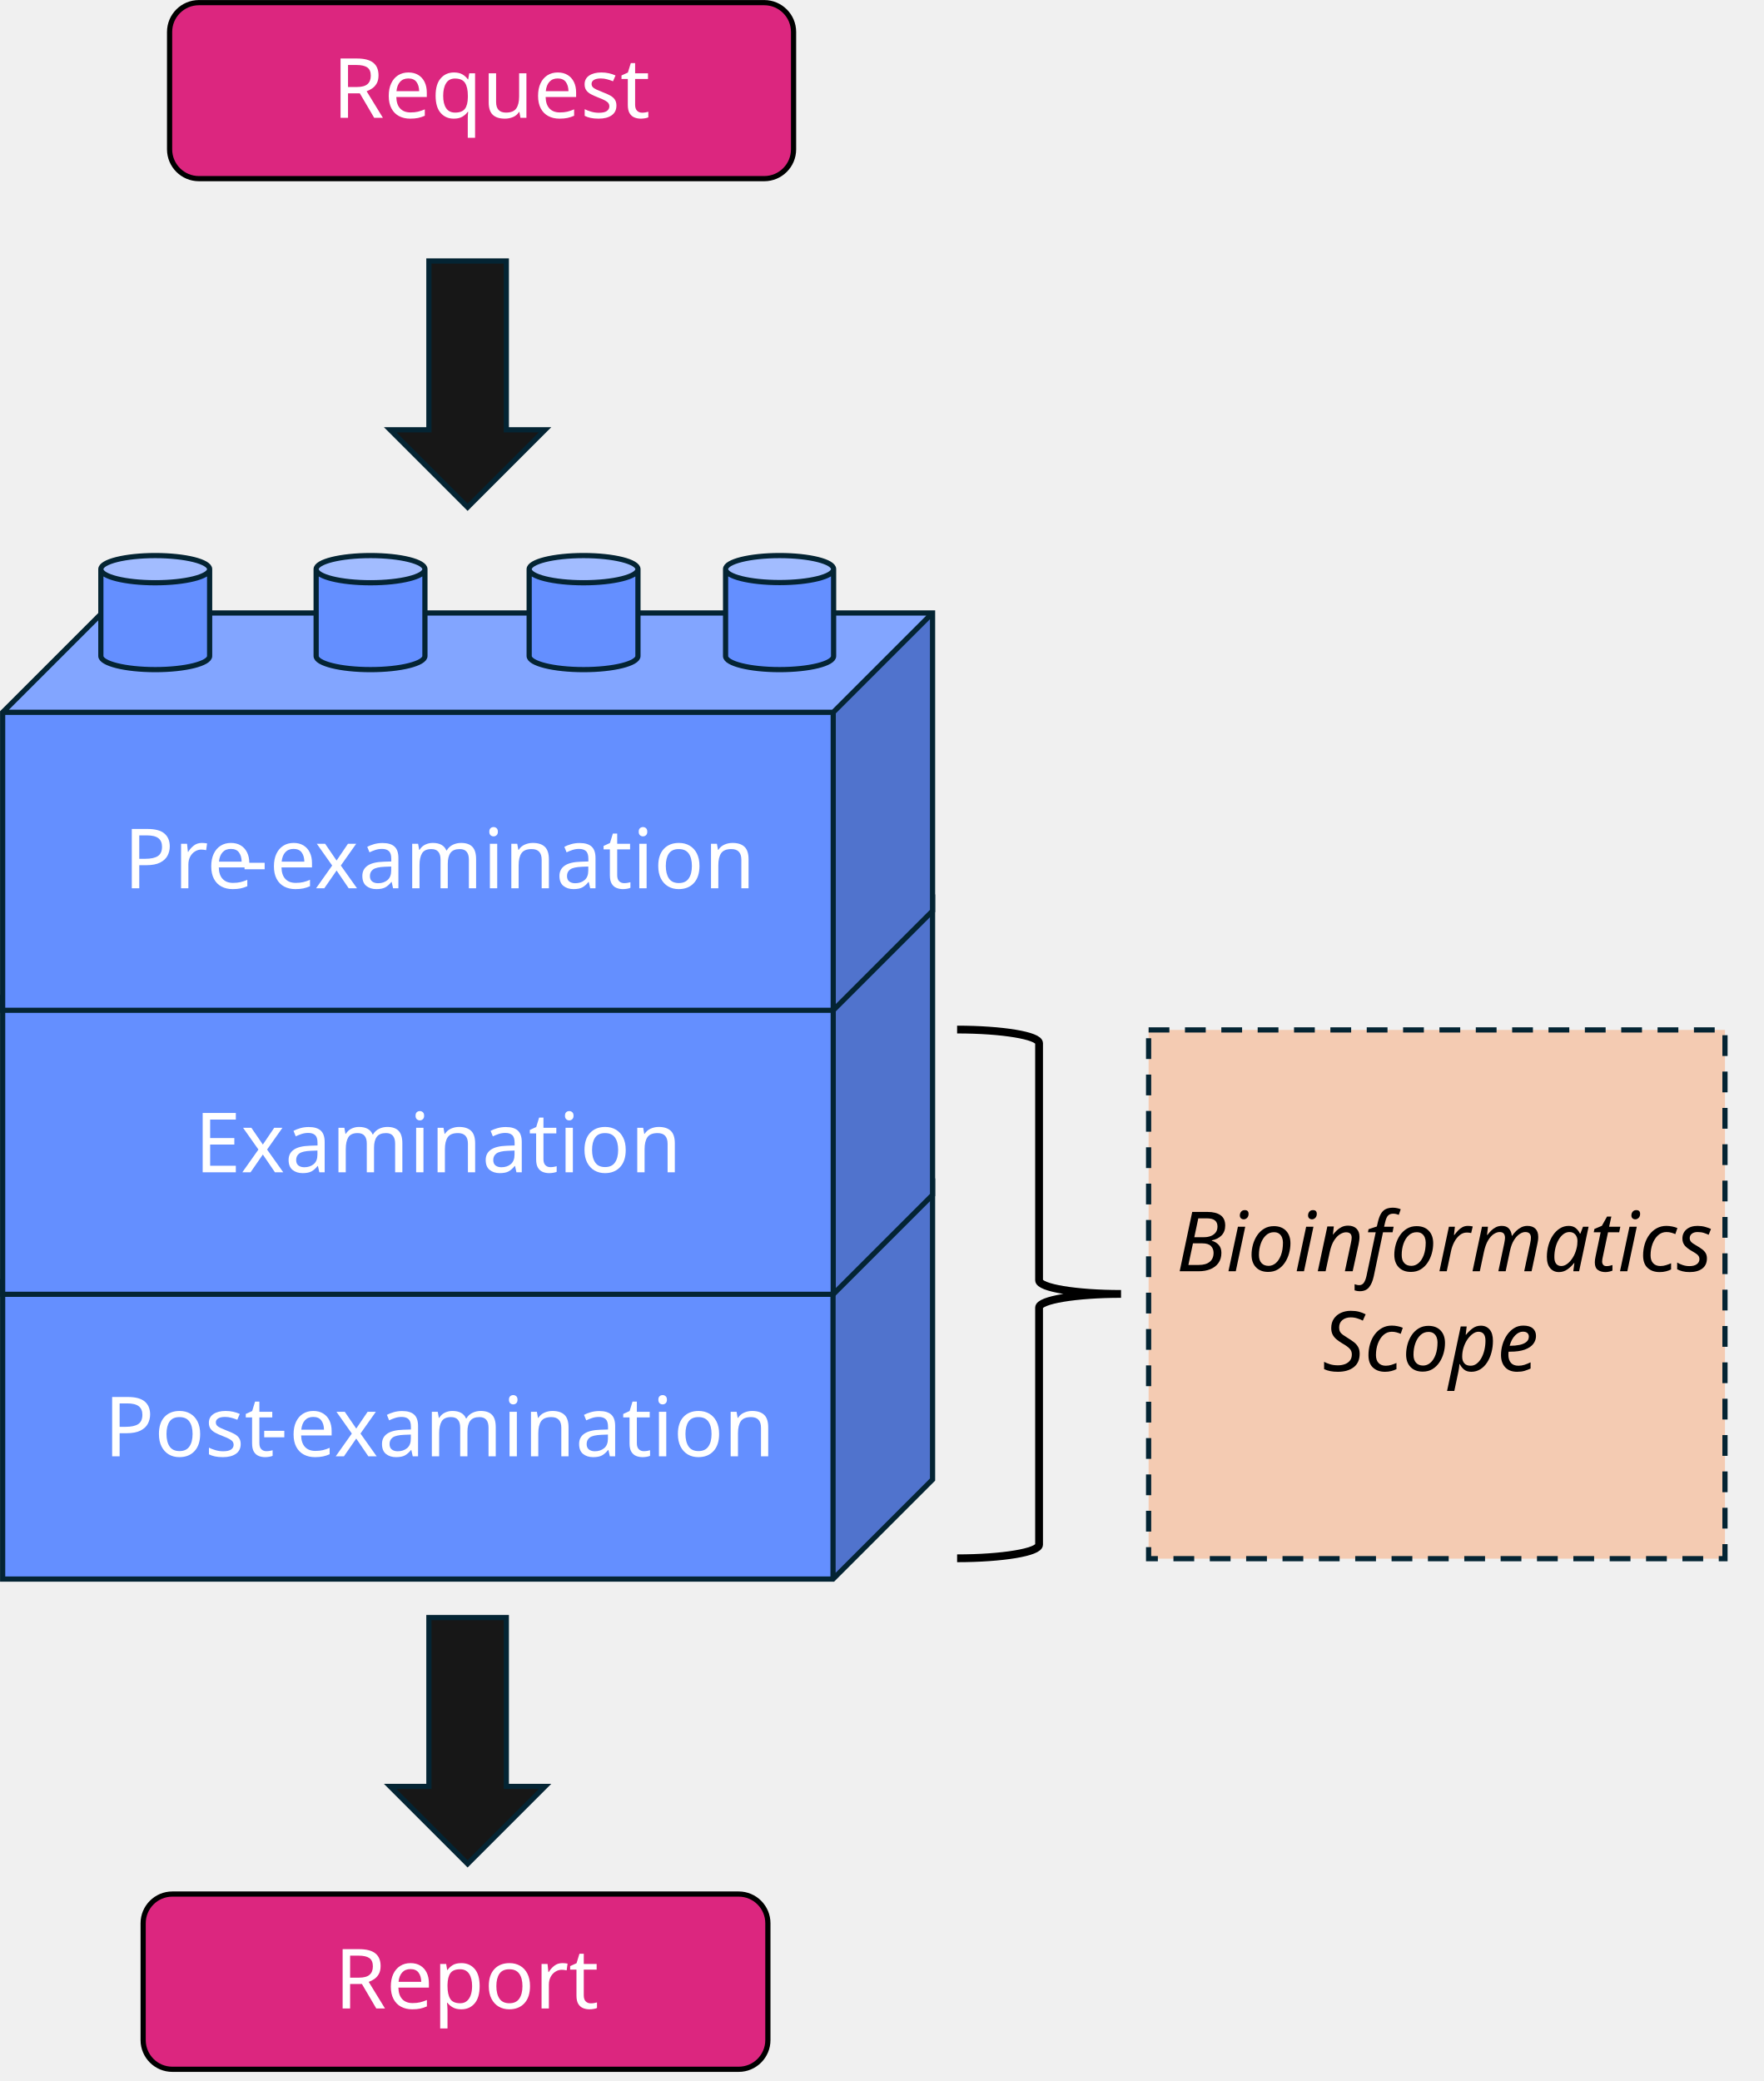
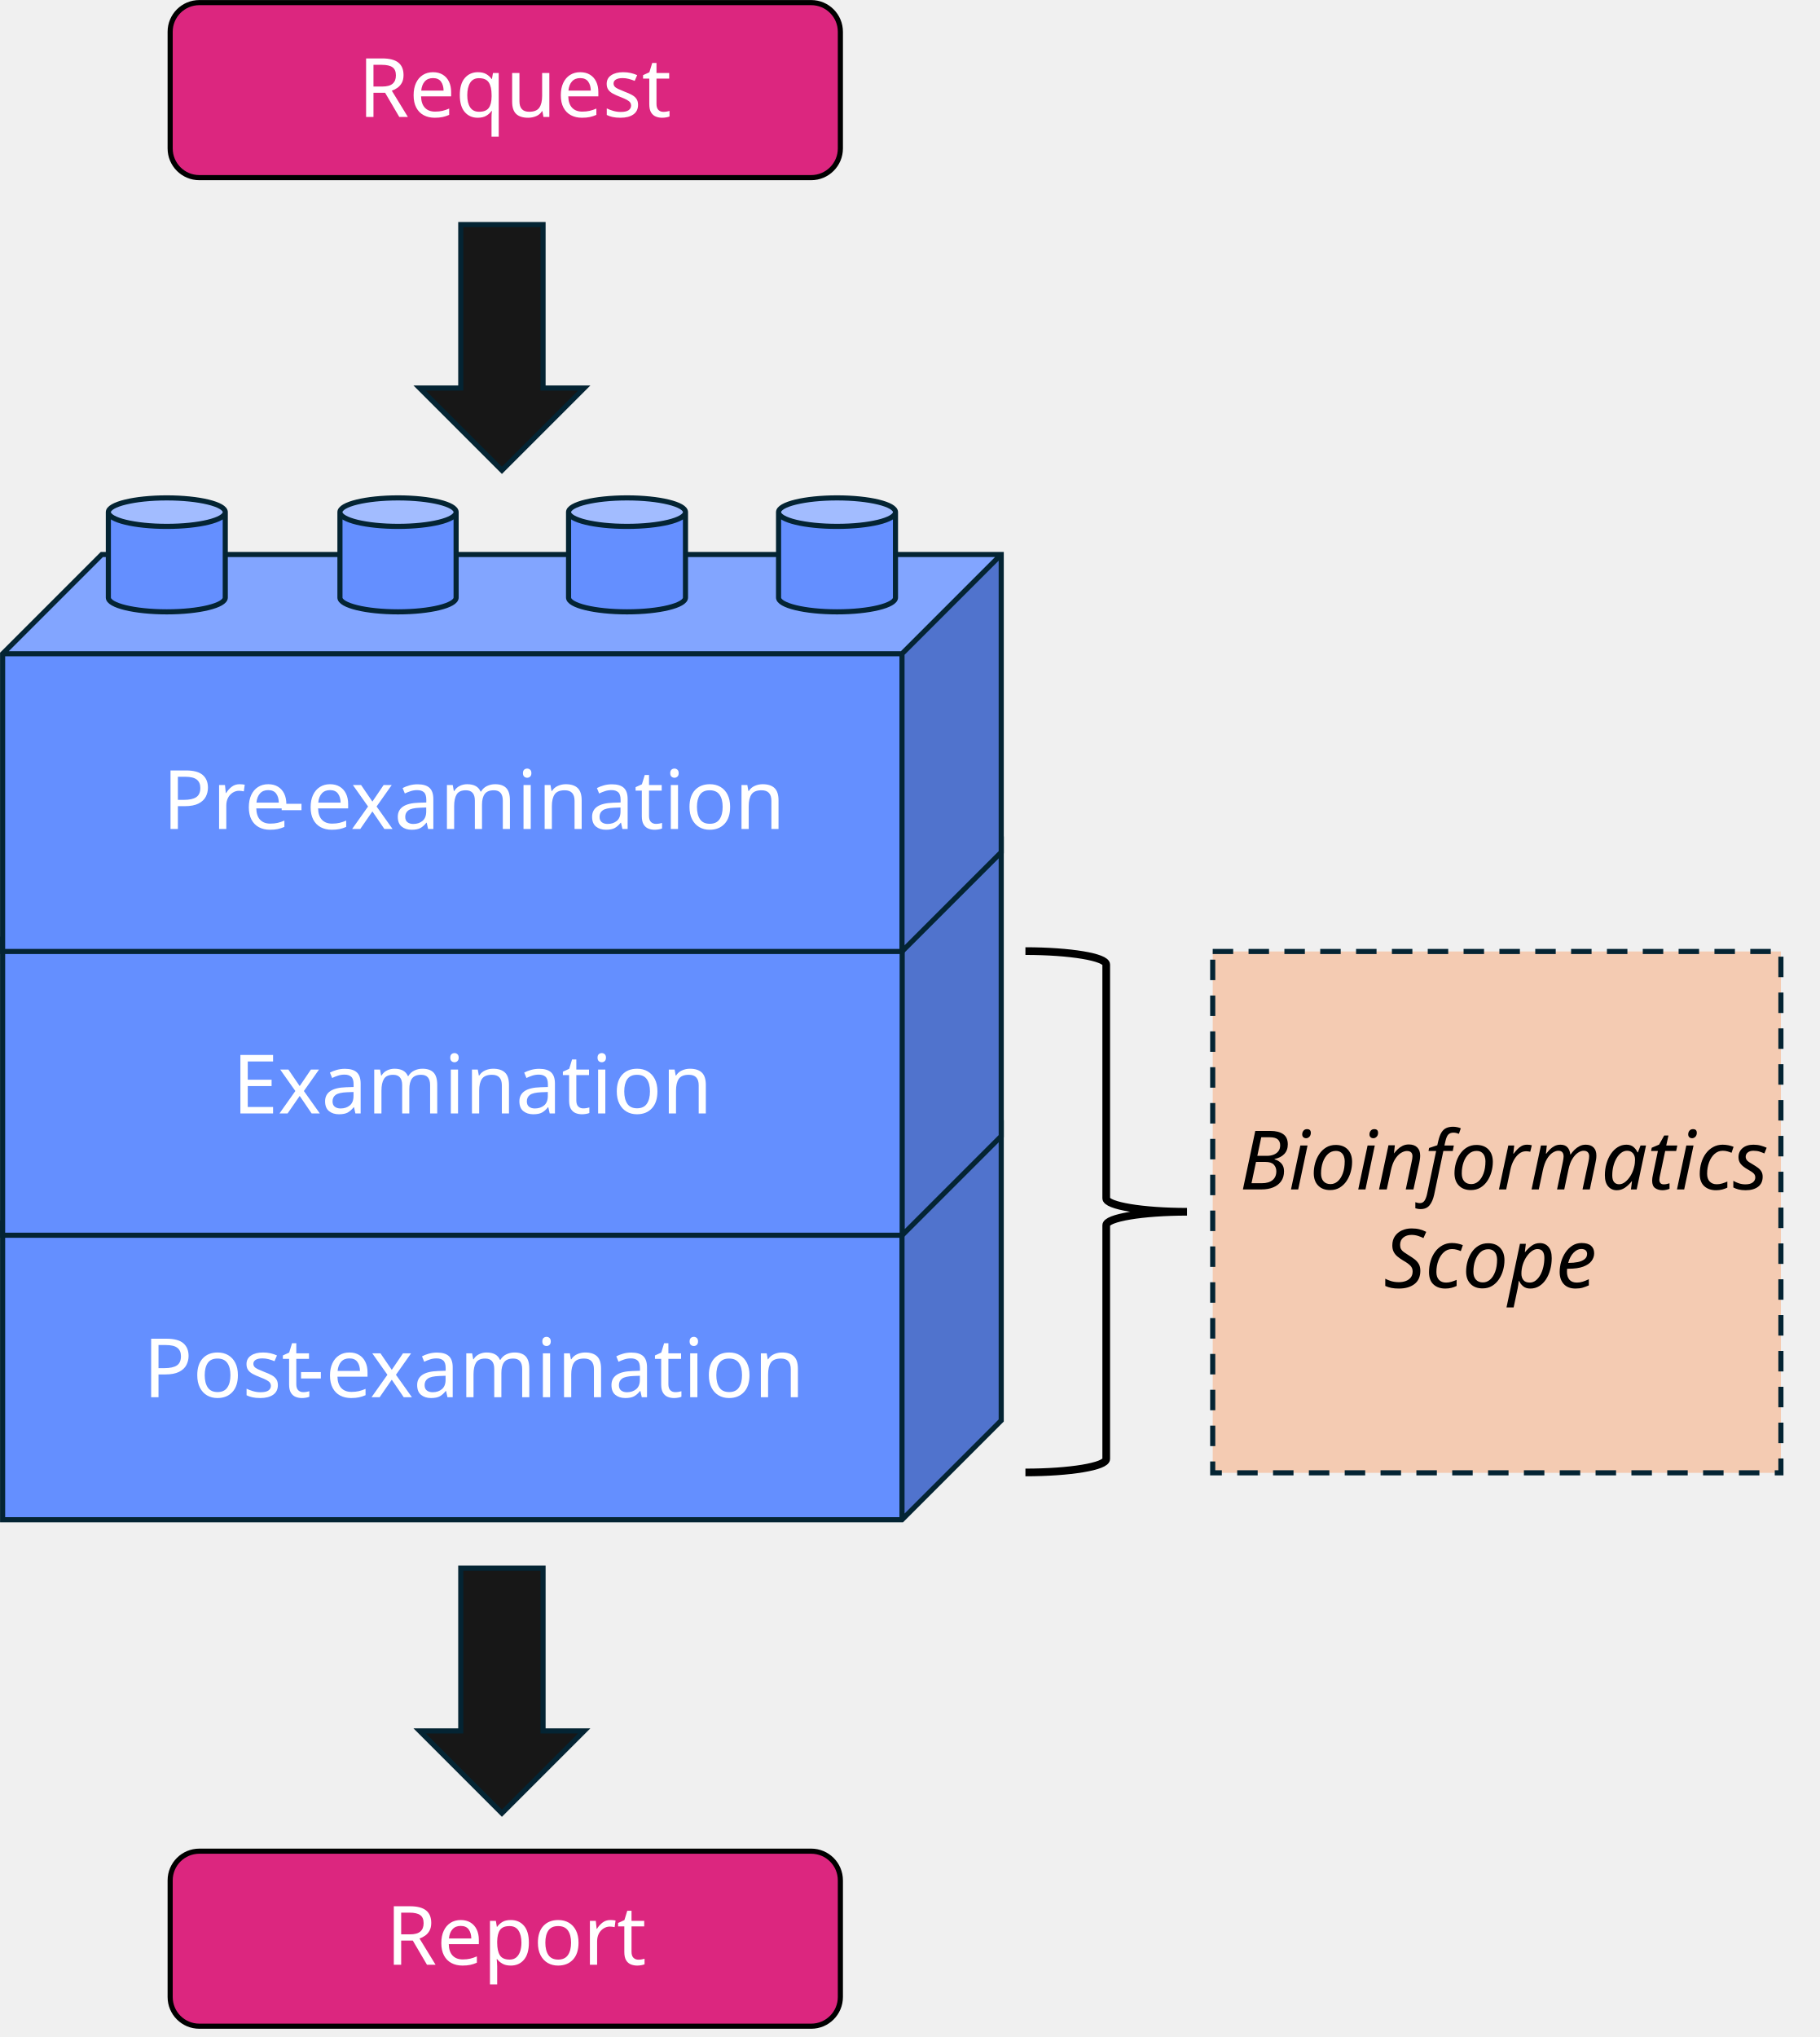
- <svg xmlns="http://www.w3.org/2000/svg" width="2335" height="2755" xml:space="preserve" overflow="hidden">
-   <g transform="translate(-116 -419)">
-     <rect x="119.5" y="2114.25" width="1099.25" height="395.25" fill="#648FFF" />
-     <path d="M1218.75 2114.25 1350.5 1982.5 1350.5 2377.75 1218.75 2509.5Z" fill="#5073CD" fill-rule="evenodd" />
-     <path d="M119.5 2114.25 251.25 1982.5 1350.5 1982.5 1218.75 2114.25Z" fill="#82A5FF" fill-rule="evenodd" />
-     <path d="M119.5 2114.25 251.25 1982.5 1350.5 1982.5 1350.5 2377.75 1218.75 2509.5 119.5 2509.5ZM119.5 2114.25 1218.75 2114.25 1350.5 1982.5M1218.75 2114.25 1218.75 2509.5" stroke="#042433" stroke-width="6.875" stroke-miterlimit="8" fill="none" fill-rule="evenodd" />
-     <text fill="#FFFFFF" font-family="Aptos,Aptos_MSFontService,sans-serif" font-weight="400" font-size="110" transform="matrix(1 0 0 1 253.788 2347)">Post</text>
-     <text fill="#FFFFFF" font-family="Aptos,Aptos_MSFontService,sans-serif" font-weight="400" font-size="110" transform="matrix(1 0 0 1 461.344 2347)">-</text>
-     <text fill="#FFFFFF" font-family="Aptos,Aptos_MSFontService,sans-serif" font-weight="400" font-size="110" transform="matrix(1 0 0 1 498.583 2347)">examination</text>
-     <path d="M249.5 1925.5C249.5 1935.44 281.736 1943.5 321.5 1943.5 361.265 1943.5 393.5 1935.44 393.5 1925.5L393.5 2040.5C393.5 2050.44 361.265 2058.5 321.5 2058.5 281.735 2058.5 249.5 2050.44 249.5 2040.5Z" fill="#648FFF" fill-rule="evenodd" />
-     <path d="M249.5 1925.5C249.5 1915.56 281.736 1907.5 321.5 1907.5 361.265 1907.5 393.5 1915.56 393.5 1925.5 393.5 1935.44 361.265 1943.5 321.5 1943.5 281.736 1943.5 249.5 1935.44 249.5 1925.5Z" fill="#A2BCFF" fill-rule="evenodd" />
-     <path d="M393.5 1925.5C393.5 1935.44 361.265 1943.5 321.5 1943.5 281.735 1943.5 249.5 1935.44 249.5 1925.5 249.5 1915.56 281.735 1907.5 321.5 1907.5 361.265 1907.5 393.5 1915.56 393.5 1925.5L393.5 2040.5C393.5 2050.44 361.265 2058.5 321.5 2058.5 281.735 2058.5 249.5 2050.44 249.5 2040.5L249.5 1925.5" stroke="#042433" stroke-width="6.875" stroke-miterlimit="8" fill="none" fill-rule="evenodd" />
-     <path d="M1076.5 1925.37C1076.5 1935.25 1108.51 1943.25 1148 1943.25 1187.49 1943.25 1219.5 1935.25 1219.5 1925.37L1219.5 2040.62C1219.5 2050.5 1187.49 2058.5 1148 2058.5 1108.51 2058.5 1076.5 2050.5 1076.5 2040.62Z" fill="#648FFF" fill-rule="evenodd" />
-     <path d="M1076.5 1925.37C1076.5 1915.5 1108.51 1907.5 1148 1907.5 1187.49 1907.5 1219.5 1915.5 1219.5 1925.37 1219.5 1935.25 1187.49 1943.25 1148 1943.25 1108.51 1943.25 1076.5 1935.25 1076.5 1925.37Z" fill="#A2BCFF" fill-rule="evenodd" />
-     <path d="M1219.5 1925.37C1219.5 1935.25 1187.49 1943.25 1148 1943.25 1108.51 1943.25 1076.5 1935.25 1076.5 1925.37 1076.5 1915.5 1108.51 1907.5 1148 1907.5 1187.49 1907.5 1219.5 1915.5 1219.5 1925.37L1219.5 2040.62C1219.5 2050.5 1187.49 2058.5 1148 2058.5 1108.51 2058.5 1076.5 2050.5 1076.5 2040.62L1076.5 1925.37" stroke="#042433" stroke-width="6.875" stroke-miterlimit="8" fill="none" fill-rule="evenodd" />
-     <path d="M816.5 1925.5C816.5 1935.44 848.735 1943.5 888.5 1943.5 928.265 1943.5 960.5 1935.44 960.5 1925.5L960.5 2040.5C960.5 2050.44 928.264 2058.5 888.5 2058.5 848.735 2058.5 816.5 2050.44 816.5 2040.5Z" fill="#648FFF" fill-rule="evenodd" />
-     <path d="M816.5 1925.5C816.5 1915.56 848.735 1907.5 888.5 1907.5 928.265 1907.5 960.5 1915.56 960.5 1925.5 960.5 1935.44 928.265 1943.5 888.5 1943.5 848.735 1943.5 816.5 1935.44 816.5 1925.5Z" fill="#A2BCFF" fill-rule="evenodd" />
-     <path d="M960.5 1925.5C960.5 1935.44 928.264 1943.5 888.5 1943.5 848.735 1943.5 816.5 1935.44 816.5 1925.5 816.5 1915.56 848.735 1907.5 888.5 1907.5 928.264 1907.5 960.5 1915.56 960.5 1925.5L960.5 2040.5C960.5 2050.44 928.264 2058.5 888.5 2058.5 848.735 2058.5 816.5 2050.44 816.5 2040.5L816.5 1925.5" stroke="#042433" stroke-width="6.875" stroke-miterlimit="8" fill="none" fill-rule="evenodd" />
-     <path d="M534.5 1925.5C534.5 1935.44 566.736 1943.5 606.5 1943.5 646.265 1943.5 678.5 1935.44 678.5 1925.5L678.5 2040.5C678.5 2050.44 646.265 2058.5 606.5 2058.5 566.735 2058.5 534.5 2050.44 534.5 2040.5Z" fill="#648FFF" fill-rule="evenodd" />
-     <path d="M534.5 1925.5C534.5 1915.56 566.736 1907.5 606.5 1907.5 646.265 1907.5 678.5 1915.56 678.5 1925.5 678.5 1935.44 646.265 1943.5 606.5 1943.5 566.736 1943.5 534.5 1935.44 534.5 1925.5Z" fill="#A2BCFF" fill-rule="evenodd" />
-     <path d="M678.5 1925.5C678.5 1935.44 646.265 1943.5 606.5 1943.5 566.735 1943.5 534.5 1935.44 534.5 1925.5 534.5 1915.56 566.735 1907.5 606.5 1907.5 646.265 1907.5 678.5 1915.56 678.5 1925.5L678.5 2040.5C678.5 2050.44 646.265 2058.5 606.5 2058.5 566.735 2058.5 534.5 2050.44 534.5 2040.5L534.5 1925.5" stroke="#042433" stroke-width="6.875" stroke-miterlimit="8" fill="none" fill-rule="evenodd" />
-     <rect x="119.5" y="1738" width="1099.5" height="394.5" fill="#648FFF" />
-     <path d="M1219 1738 1350.5 1606.5 1350.5 2001 1219 2132.5Z" fill="#5073CD" fill-rule="evenodd" />
-     <path d="M119.5 1738 251.001 1606.5 1350.5 1606.5 1219 1738Z" fill="#82A5FF" fill-rule="evenodd" />
-     <path d="M119.5 1738 251.001 1606.5 1350.5 1606.5 1350.5 2001 1219 2132.5 119.5 2132.5ZM119.5 1738 1219 1738 1350.5 1606.5M1219 1738 1219 2132.5" stroke="#042433" stroke-width="6.875" stroke-miterlimit="8" fill="none" fill-rule="evenodd" />
-     <text fill="#FFFFFF" font-family="Aptos,Aptos_MSFontService,sans-serif" font-weight="400" font-size="110" transform="matrix(1 0 0 1 373.63 1971)">Examination</text>
-     <path d="M249.5 1548.5C249.5 1558.44 281.736 1566.5 321.5 1566.5 361.265 1566.5 393.501 1558.44 393.501 1548.5L393.5 1663.5C393.5 1673.44 361.265 1681.5 321.5 1681.5 281.736 1681.5 249.5 1673.44 249.5 1663.5Z" fill="#648FFF" fill-rule="evenodd" />
-     <path d="M249.5 1548.5C249.5 1538.56 281.736 1530.5 321.5 1530.5 361.265 1530.5 393.501 1538.56 393.501 1548.5 393.501 1558.44 361.265 1566.5 321.5 1566.5 281.736 1566.5 249.5 1558.44 249.5 1548.5Z" fill="#A2BCFF" fill-rule="evenodd" />
-     <path d="M393.5 1548.5C393.5 1558.44 361.265 1566.5 321.5 1566.5 281.736 1566.5 249.5 1558.44 249.5 1548.5 249.5 1538.56 281.736 1530.5 321.5 1530.5 361.265 1530.5 393.5 1538.56 393.5 1548.5L393.5 1663.5C393.5 1673.44 361.265 1681.5 321.5 1681.5 281.736 1681.5 249.5 1673.44 249.5 1663.5L249.5 1548.5" stroke="#042433" stroke-width="6.875" stroke-miterlimit="8" fill="none" fill-rule="evenodd" />
-     <path d="M1076.5 1548.37C1076.5 1558.25 1108.51 1566.25 1148 1566.25 1187.49 1566.25 1219.5 1558.25 1219.5 1548.37L1219.5 1663.63C1219.5 1673.5 1187.49 1681.5 1148 1681.5 1108.51 1681.5 1076.5 1673.5 1076.5 1663.63Z" fill="#648FFF" fill-rule="evenodd" />
-     <path d="M1076.5 1548.37C1076.5 1538.5 1108.51 1530.5 1148 1530.5 1187.49 1530.5 1219.5 1538.5 1219.5 1548.37 1219.5 1558.25 1187.49 1566.25 1148 1566.25 1108.51 1566.25 1076.5 1558.25 1076.5 1548.37Z" fill="#A2BCFF" fill-rule="evenodd" />
-     <path d="M1219.5 1548.37C1219.5 1558.25 1187.49 1566.25 1148 1566.25 1108.51 1566.25 1076.5 1558.25 1076.5 1548.37 1076.5 1538.5 1108.51 1530.5 1148 1530.5 1187.49 1530.5 1219.5 1538.5 1219.5 1548.37L1219.5 1663.63C1219.5 1673.5 1187.49 1681.5 1148 1681.5 1108.51 1681.5 1076.5 1673.5 1076.5 1663.63L1076.5 1548.37" stroke="#042433" stroke-width="6.875" stroke-miterlimit="8" fill="none" fill-rule="evenodd" />
-     <path d="M816.5 1548.5C816.5 1558.44 848.735 1566.5 888.5 1566.5 928.265 1566.5 960.5 1558.44 960.5 1548.5L960.5 1663.5C960.5 1673.44 928.265 1681.5 888.5 1681.5 848.735 1681.5 816.5 1673.44 816.5 1663.5Z" fill="#648FFF" fill-rule="evenodd" />
-     <path d="M816.5 1548.5C816.5 1538.56 848.735 1530.5 888.5 1530.5 928.265 1530.5 960.5 1538.56 960.5 1548.5 960.5 1558.44 928.265 1566.5 888.5 1566.5 848.735 1566.5 816.5 1558.44 816.5 1548.5Z" fill="#A2BCFF" fill-rule="evenodd" />
-     <path d="M960.5 1548.5C960.5 1558.44 928.265 1566.5 888.5 1566.5 848.735 1566.5 816.5 1558.44 816.5 1548.5 816.5 1538.56 848.735 1530.5 888.5 1530.5 928.265 1530.5 960.5 1538.56 960.5 1548.5L960.5 1663.5C960.5 1673.44 928.265 1681.5 888.5 1681.5 848.735 1681.5 816.5 1673.44 816.5 1663.5L816.5 1548.5" stroke="#042433" stroke-width="6.875" stroke-miterlimit="8" fill="none" fill-rule="evenodd" />
-     <path d="M534.5 1548.5C534.5 1558.44 566.736 1566.5 606.5 1566.5 646.265 1566.5 678.501 1558.44 678.501 1548.5L678.5 1663.5C678.5 1673.44 646.265 1681.5 606.5 1681.5 566.736 1681.5 534.5 1673.44 534.5 1663.5Z" fill="#648FFF" fill-rule="evenodd" />
-     <path d="M534.5 1548.5C534.5 1538.56 566.736 1530.5 606.5 1530.5 646.265 1530.5 678.501 1538.56 678.501 1548.5 678.501 1558.44 646.265 1566.5 606.5 1566.5 566.736 1566.5 534.5 1558.44 534.5 1548.5Z" fill="#A2BCFF" fill-rule="evenodd" />
-     <path d="M678.5 1548.5C678.5 1558.44 646.265 1566.5 606.5 1566.5 566.736 1566.5 534.5 1558.44 534.5 1548.5 534.5 1538.56 566.736 1530.5 606.5 1530.5 646.265 1530.5 678.5 1538.56 678.5 1548.5L678.5 1663.5C678.5 1673.44 646.265 1681.5 606.5 1681.5 566.736 1681.5 534.5 1673.44 534.5 1663.5L534.5 1548.5" stroke="#042433" stroke-width="6.875" stroke-miterlimit="8" fill="none" fill-rule="evenodd" />
-     <rect x="119.5" y="1362" width="1099.5" height="394.499" fill="#648FFF" />
-     <path d="M1219 1362 1350.5 1230.5 1350.5 1625 1219 1756.5Z" fill="#5073CD" fill-rule="evenodd" />
-     <path d="M119.5 1362 251.001 1230.5 1350.5 1230.5 1219 1362Z" fill="#82A5FF" fill-rule="evenodd" />
-     <path d="M119.5 1362 251.001 1230.5 1350.5 1230.5 1350.5 1625 1219 1756.5 119.5 1756.5ZM119.5 1362 1219 1362 1350.5 1230.5M1219 1362 1219 1756.5" stroke="#042433" stroke-width="6.875" stroke-miterlimit="8" fill="none" fill-rule="evenodd" />
-     <text fill="#FFFFFF" font-family="Aptos,Aptos_MSFontService,sans-serif" font-weight="400" font-size="110" transform="matrix(1 0 0 1 279.798 1595)">Pre</text>
-     <text fill="#FFFFFF" font-family="Aptos,Aptos_MSFontService,sans-serif" font-weight="400" font-size="110" transform="matrix(1 0 0 1 435.334 1595)">-</text>
-     <text fill="#FFFFFF" font-family="Aptos,Aptos_MSFontService,sans-serif" font-weight="400" font-size="110" transform="matrix(1 0 0 1 472.573 1595)">examination</text>
-     <path d="M249.5 1172.5C249.5 1182.44 281.736 1190.5 321.5 1190.5 361.265 1190.5 393.5 1182.44 393.5 1172.5L393.5 1287.5C393.5 1297.44 361.265 1305.5 321.5 1305.5 281.735 1305.5 249.5 1297.44 249.5 1287.5Z" fill="#648FFF" fill-rule="evenodd" />
-     <path d="M249.5 1172.5C249.5 1162.56 281.736 1154.5 321.5 1154.5 361.265 1154.5 393.5 1162.56 393.5 1172.5 393.5 1182.44 361.265 1190.5 321.5 1190.5 281.736 1190.5 249.5 1182.44 249.5 1172.5Z" fill="#A2BCFF" fill-rule="evenodd" />
-     <path d="M393.5 1172.5C393.5 1182.44 361.265 1190.5 321.5 1190.5 281.735 1190.5 249.5 1182.44 249.5 1172.5 249.5 1162.56 281.735 1154.5 321.5 1154.5 361.265 1154.5 393.5 1162.56 393.5 1172.5L393.5 1287.5C393.5 1297.44 361.265 1305.5 321.5 1305.5 281.735 1305.5 249.5 1297.44 249.5 1287.5L249.5 1172.5" stroke="#042433" stroke-width="6.875" stroke-miterlimit="8" fill="none" fill-rule="evenodd" />
-     <path d="M1076.5 1172.38C1076.5 1182.25 1108.51 1190.25 1148 1190.25 1187.49 1190.25 1219.5 1182.25 1219.5 1172.38L1219.5 1287.63C1219.5 1297.5 1187.49 1305.5 1148 1305.5 1108.51 1305.5 1076.5 1297.5 1076.5 1287.63Z" fill="#648FFF" fill-rule="evenodd" />
-     <path d="M1076.5 1172.38C1076.5 1162.5 1108.51 1154.5 1148 1154.5 1187.49 1154.5 1219.5 1162.5 1219.5 1172.38 1219.5 1182.25 1187.49 1190.25 1148 1190.25 1108.51 1190.25 1076.5 1182.25 1076.5 1172.38Z" fill="#A2BCFF" fill-rule="evenodd" />
-     <path d="M1219.5 1172.38C1219.5 1182.25 1187.49 1190.25 1148 1190.25 1108.51 1190.25 1076.5 1182.25 1076.5 1172.38 1076.5 1162.5 1108.51 1154.5 1148 1154.5 1187.49 1154.5 1219.5 1162.5 1219.5 1172.38L1219.5 1287.63C1219.5 1297.5 1187.49 1305.5 1148 1305.5 1108.51 1305.5 1076.5 1297.5 1076.5 1287.63L1076.5 1172.38" stroke="#042433" stroke-width="6.875" stroke-miterlimit="8" fill="none" fill-rule="evenodd" />
-     <path d="M816.5 1172.5C816.5 1182.44 848.735 1190.5 888.5 1190.5 928.265 1190.5 960.5 1182.44 960.5 1172.5L960.5 1287.5C960.5 1297.44 928.264 1305.5 888.5 1305.5 848.735 1305.5 816.5 1297.44 816.5 1287.5Z" fill="#648FFF" fill-rule="evenodd" />
-     <path d="M816.5 1172.5C816.5 1162.56 848.735 1154.5 888.5 1154.5 928.265 1154.5 960.5 1162.56 960.5 1172.5 960.5 1182.44 928.265 1190.5 888.5 1190.5 848.735 1190.5 816.5 1182.44 816.5 1172.5Z" fill="#A2BCFF" fill-rule="evenodd" />
-     <path d="M960.5 1172.5C960.5 1182.44 928.264 1190.5 888.5 1190.5 848.735 1190.5 816.5 1182.44 816.5 1172.5 816.5 1162.56 848.735 1154.5 888.5 1154.5 928.264 1154.5 960.5 1162.56 960.5 1172.5L960.5 1287.5C960.5 1297.44 928.264 1305.5 888.5 1305.5 848.735 1305.5 816.5 1297.44 816.5 1287.5L816.5 1172.5" stroke="#042433" stroke-width="6.875" stroke-miterlimit="8" fill="none" fill-rule="evenodd" />
-     <path d="M534.5 1172.5C534.5 1182.44 566.736 1190.5 606.5 1190.5 646.265 1190.5 678.5 1182.44 678.5 1172.5L678.5 1287.5C678.5 1297.44 646.265 1305.5 606.5 1305.5 566.735 1305.5 534.5 1297.44 534.5 1287.5Z" fill="#648FFF" fill-rule="evenodd" />
-     <path d="M534.5 1172.5C534.5 1162.56 566.736 1154.5 606.5 1154.5 646.265 1154.5 678.5 1162.56 678.5 1172.5 678.5 1182.44 646.265 1190.5 606.5 1190.5 566.736 1190.5 534.5 1182.44 534.5 1172.5Z" fill="#A2BCFF" fill-rule="evenodd" />
-     <path d="M678.5 1172.5C678.5 1182.44 646.265 1190.5 606.5 1190.5 566.735 1190.5 534.5 1182.44 534.5 1172.5 534.5 1162.56 566.735 1154.5 606.5 1154.5 646.265 1154.5 678.5 1162.56 678.5 1172.5L678.5 1287.5C678.5 1297.44 646.265 1305.5 606.5 1305.5 566.735 1305.5 534.5 1297.44 534.5 1287.5L534.5 1172.5" stroke="#042433" stroke-width="6.875" stroke-miterlimit="8" fill="none" fill-rule="evenodd" />
-     <path d="M305.5 2965.17C305.5 2943.81 322.812 2926.5 344.168 2926.5L1093.83 2926.5C1115.19 2926.5 1132.5 2943.81 1132.5 2965.17L1132.5 3119.83C1132.5 3141.19 1115.19 3158.5 1093.83 3158.5L344.168 3158.5C322.812 3158.5 305.5 3141.19 305.5 3119.83Z" stroke="#000000" stroke-width="6.875" stroke-miterlimit="8" fill="#DC267F" fill-rule="evenodd" />
-     <text fill="#FFFFFF" font-family="Aptos,Aptos_MSFontService,sans-serif" font-weight="400" font-size="110" transform="matrix(1 0 0 1 558.9 3078)">Report</text>
-     <path d="M340.5 461.334C340.5 439.887 357.887 422.5 379.334 422.5L1127.67 422.5C1149.11 422.5 1166.5 439.887 1166.5 461.334L1166.5 616.666C1166.5 638.113 1149.11 655.5 1127.67 655.5L379.334 655.5C357.887 655.5 340.5 638.113 340.5 616.666Z" stroke="#000000" stroke-width="6.875" stroke-miterlimit="8" fill="#DC267F" fill-rule="evenodd" />
-     <text fill="#FFFFFF" font-family="Aptos,Aptos_MSFontService,sans-serif" font-weight="400" font-size="110" transform="matrix(1 0 0 1 556.136 575)">Request</text>
-     <path d="M1383 1782C1442.92 1782 1491.5 1790.1 1491.5 1800.08L1491.5 2113.92C1491.5 2123.9 1540.08 2132 1600 2132 1540.08 2132 1491.5 2140.1 1491.5 2150.08L1491.5 2463.92C1491.5 2473.9 1442.92 2482 1383 2482" stroke="#000000" stroke-width="10.312" stroke-miterlimit="8" fill="none" fill-rule="evenodd" />
-     <path d="M632.5 988 683.75 988 683.75 764.5 786.25 764.5 786.25 988 837.5 988 735 1090.5Z" stroke="#042433" stroke-width="6.875" stroke-miterlimit="8" fill="#171717" fill-rule="evenodd" />
-     <path d="M632.5 2784 683.75 2784 683.75 2560.5 786.25 2560.5 786.25 2784 837.5 2784 735 2886.5Z" stroke="#042433" stroke-width="6.875" stroke-miterlimit="8" fill="#171717" fill-rule="evenodd" />
-     <rect x="1636.5" y="1782.5" width="763" height="700" stroke="#042433" stroke-width="6.875" stroke-miterlimit="8" stroke-dasharray="27.5 20.625" fill="#FE6100" fill-opacity="0.259" />
-     <text font-family="Aptos,Aptos_MSFontService,sans-serif" font-style="italic" font-weight="400" font-size="110" transform="matrix(1 0 0 1 1673.11 2102)">Bioinformatics </text>
-     <text font-family="Aptos,Aptos_MSFontService,sans-serif" font-style="italic" font-weight="400" font-size="110" transform="matrix(1 0 0 1 1866.71 2234)">Scope</text>
+ <svg xmlns="http://www.w3.org/2000/svg" width="2443" height="2735" xml:space="preserve" overflow="hidden">
+   <g transform="translate(-43 -426)">
+     <rect x="46.5" y="2066.75" width="1207.75" height="399.75" fill="#648FFF" />
+     <path d="M1254.25 2066.75 1387.5 1933.5 1387.5 2333.25 1254.25 2466.5Z" fill="#5073CD" fill-rule="evenodd" />
+     <path d="M46.5 2066.75 179.749 1933.5 1387.5 1933.5 1254.25 2066.75Z" fill="#82A5FF" fill-rule="evenodd" />
+     <path d="M46.5 2066.75 179.749 1933.5 1387.5 1933.5 1387.5 2333.25 1254.25 2466.5 46.5 2466.5ZM46.5 2066.75 1254.25 2066.75 1387.5 1933.5M1254.25 2066.75 1254.25 2466.5" stroke="#042433" stroke-width="6.875" stroke-miterlimit="8" fill="none" fill-rule="evenodd" />
+     <text fill="#FFFFFF" font-family="Aptos,Aptos_MSFontService,sans-serif" font-weight="400" font-size="110" transform="matrix(1 0 0 1 235.297 2302)">Post</text>
+     <text fill="#FFFFFF" font-family="Aptos,Aptos_MSFontService,sans-serif" font-weight="400" font-size="110" transform="matrix(1 0 0 1 442.853 2302)">-</text>
+     <text fill="#FFFFFF" font-family="Aptos,Aptos_MSFontService,sans-serif" font-weight="400" font-size="110" transform="matrix(1 0 0 1 480.093 2302)">examination</text>
+     <path d="M188.5 1875.75C188.5 1886.38 223.646 1895 267 1895 310.354 1895 345.5 1886.38 345.5 1875.75L345.5 1991.25C345.5 2001.88 310.354 2010.5 267 2010.5 223.646 2010.5 188.5 2001.88 188.5 1991.25Z" fill="#648FFF" fill-rule="evenodd" />
+     <path d="M188.5 1875.75C188.5 1865.12 223.646 1856.5 267 1856.5 310.354 1856.5 345.5 1865.12 345.5 1875.75 345.5 1886.38 310.354 1895 267 1895 223.646 1895 188.5 1886.38 188.5 1875.75Z" fill="#A2BCFF" fill-rule="evenodd" />
+     <path d="M345.5 1875.75C345.5 1886.38 310.354 1895 267 1895 223.646 1895 188.5 1886.38 188.5 1875.75 188.5 1865.12 223.646 1856.5 267 1856.5 310.354 1856.5 345.5 1865.12 345.5 1875.75L345.5 1991.25C345.5 2001.88 310.354 2010.5 267 2010.5 223.646 2010.5 188.5 2001.88 188.5 1991.25L188.5 1875.75" stroke="#042433" stroke-width="6.875" stroke-miterlimit="8" fill="none" fill-rule="evenodd" />
+     <path d="M1088.5 1875.75C1088.5 1886.38 1123.65 1895 1167 1895 1210.35 1895 1245.5 1886.38 1245.5 1875.75L1245.5 1991.25C1245.5 2001.88 1210.35 2010.5 1167 2010.5 1123.65 2010.5 1088.5 2001.88 1088.5 1991.25Z" fill="#648FFF" fill-rule="evenodd" />
+     <path d="M1088.5 1875.75C1088.5 1865.12 1123.65 1856.5 1167 1856.5 1210.35 1856.5 1245.5 1865.12 1245.5 1875.75 1245.5 1886.38 1210.35 1895 1167 1895 1123.65 1895 1088.5 1886.38 1088.5 1875.75Z" fill="#A2BCFF" fill-rule="evenodd" />
+     <path d="M1245.5 1875.75C1245.5 1886.38 1210.35 1895 1167 1895 1123.65 1895 1088.5 1886.38 1088.5 1875.75 1088.5 1865.12 1123.65 1856.5 1167 1856.5 1210.35 1856.5 1245.5 1865.12 1245.5 1875.75L1245.5 1991.25C1245.5 2001.88 1210.35 2010.5 1167 2010.5 1123.65 2010.5 1088.5 2001.88 1088.5 1991.25L1088.5 1875.75" stroke="#042433" stroke-width="6.875" stroke-miterlimit="8" fill="none" fill-rule="evenodd" />
+     <path d="M806.5 1875.75C806.5 1886.38 841.646 1895 885 1895 928.354 1895 963.5 1886.38 963.5 1875.75L963.5 1991.25C963.5 2001.88 928.354 2010.5 885 2010.5 841.646 2010.5 806.5 2001.88 806.5 1991.25Z" fill="#648FFF" fill-rule="evenodd" />
+     <path d="M806.5 1875.75C806.5 1865.12 841.646 1856.5 885 1856.5 928.354 1856.5 963.5 1865.12 963.5 1875.75 963.5 1886.38 928.354 1895 885 1895 841.646 1895 806.5 1886.38 806.5 1875.75Z" fill="#A2BCFF" fill-rule="evenodd" />
+     <path d="M963.5 1875.75C963.5 1886.38 928.354 1895 885 1895 841.646 1895 806.5 1886.38 806.5 1875.75 806.5 1865.12 841.646 1856.5 885 1856.5 928.354 1856.5 963.5 1865.12 963.5 1875.75L963.5 1991.25C963.5 2001.88 928.354 2010.5 885 2010.5 841.646 2010.5 806.5 2001.88 806.5 1991.25L806.5 1875.75" stroke="#042433" stroke-width="6.875" stroke-miterlimit="8" fill="none" fill-rule="evenodd" />
+     <path d="M499.5 1875.75C499.5 1886.38 534.422 1895 577.5 1895 620.578 1895 655.5 1886.38 655.5 1875.75L655.5 1991.25C655.5 2001.88 620.578 2010.5 577.5 2010.5 534.422 2010.5 499.5 2001.88 499.5 1991.25Z" fill="#648FFF" fill-rule="evenodd" />
+     <path d="M499.5 1875.75C499.5 1865.12 534.422 1856.5 577.5 1856.5 620.578 1856.5 655.5 1865.12 655.5 1875.75 655.5 1886.38 620.578 1895 577.5 1895 534.422 1895 499.5 1886.38 499.5 1875.75Z" fill="#A2BCFF" fill-rule="evenodd" />
+     <path d="M655.5 1875.75C655.5 1886.38 620.578 1895 577.5 1895 534.422 1895 499.5 1886.38 499.5 1875.75 499.5 1865.12 534.422 1856.5 577.5 1856.5 620.578 1856.5 655.5 1865.12 655.5 1875.75L655.5 1991.25C655.5 2001.88 620.578 2010.5 577.5 2010.5 534.422 2010.5 499.5 2001.88 499.5 1991.25L499.5 1875.75" stroke="#042433" stroke-width="6.875" stroke-miterlimit="8" fill="none" fill-rule="evenodd" />
+     <rect x="46.5" y="1685.5" width="1208" height="399" fill="#648FFF" />
+     <path d="M1254.5 1685.5 1387.5 1552.5 1387.5 1951.5 1254.5 2084.5Z" fill="#5073CD" fill-rule="evenodd" />
+     <path d="M46.5 1685.5 179.5 1552.5 1387.5 1552.5 1254.5 1685.5Z" fill="#82A5FF" fill-rule="evenodd" />
+     <path d="M46.5 1685.5 179.5 1552.5 1387.5 1552.5 1387.5 1951.5 1254.5 2084.5 46.5 2084.5ZM46.5 1685.5 1254.5 1685.5 1387.5 1552.5M1254.5 1685.5 1254.5 2084.5" stroke="#042433" stroke-width="6.875" stroke-miterlimit="8" fill="none" fill-rule="evenodd" />
+     <text fill="#FFFFFF" font-family="Aptos,Aptos_MSFontService,sans-serif" font-weight="400" font-size="110" transform="matrix(1 0 0 1 355.139 1921)">Examination</text>
+     <path d="M188.5 1494.62C188.5 1505.19 223.646 1513.75 267 1513.75 310.354 1513.75 345.5 1505.19 345.5 1494.62L345.5 1609.37C345.5 1619.94 310.354 1628.5 267 1628.5 223.646 1628.5 188.5 1619.94 188.5 1609.37Z" fill="#648FFF" fill-rule="evenodd" />
+     <path d="M188.5 1494.62C188.5 1484.06 223.646 1475.5 267 1475.5 310.354 1475.5 345.5 1484.06 345.5 1494.62 345.5 1505.19 310.354 1513.75 267 1513.75 223.646 1513.75 188.5 1505.19 188.5 1494.62Z" fill="#A2BCFF" fill-rule="evenodd" />
+     <path d="M345.5 1494.62C345.5 1505.19 310.354 1513.75 267 1513.75 223.646 1513.75 188.5 1505.19 188.5 1494.62 188.5 1484.06 223.646 1475.5 267 1475.5 310.354 1475.5 345.5 1484.06 345.5 1494.62L345.5 1609.37C345.5 1619.94 310.354 1628.5 267 1628.5 223.646 1628.5 188.5 1619.94 188.5 1609.37L188.5 1494.62" stroke="#042433" stroke-width="6.875" stroke-miterlimit="8" fill="none" fill-rule="evenodd" />
+     <path d="M1088.5 1494.62C1088.5 1505.19 1123.65 1513.75 1167 1513.75 1210.35 1513.75 1245.5 1505.19 1245.5 1494.62L1245.5 1609.37C1245.5 1619.94 1210.35 1628.5 1167 1628.5 1123.65 1628.5 1088.5 1619.94 1088.5 1609.37Z" fill="#648FFF" fill-rule="evenodd" />
+     <path d="M1088.5 1494.62C1088.5 1484.06 1123.65 1475.5 1167 1475.5 1210.35 1475.5 1245.5 1484.06 1245.5 1494.62 1245.5 1505.19 1210.35 1513.75 1167 1513.75 1123.65 1513.75 1088.5 1505.19 1088.5 1494.62Z" fill="#A2BCFF" fill-rule="evenodd" />
+     <path d="M1245.5 1494.62C1245.5 1505.19 1210.35 1513.75 1167 1513.75 1123.65 1513.75 1088.5 1505.19 1088.5 1494.62 1088.5 1484.06 1123.65 1475.5 1167 1475.5 1210.35 1475.5 1245.5 1484.06 1245.5 1494.62L1245.5 1609.37C1245.5 1619.94 1210.35 1628.5 1167 1628.5 1123.65 1628.5 1088.5 1619.94 1088.5 1609.37L1088.5 1494.62" stroke="#042433" stroke-width="6.875" stroke-miterlimit="8" fill="none" fill-rule="evenodd" />
+     <path d="M806.5 1494.62C806.5 1505.19 841.646 1513.75 885 1513.75 928.354 1513.75 963.5 1505.19 963.5 1494.62L963.5 1609.37C963.5 1619.94 928.354 1628.5 885 1628.5 841.646 1628.5 806.5 1619.94 806.5 1609.37Z" fill="#648FFF" fill-rule="evenodd" />
+     <path d="M806.5 1494.62C806.5 1484.06 841.646 1475.5 885 1475.5 928.354 1475.5 963.5 1484.06 963.5 1494.62 963.5 1505.19 928.354 1513.75 885 1513.75 841.646 1513.75 806.5 1505.19 806.5 1494.62Z" fill="#A2BCFF" fill-rule="evenodd" />
+     <path d="M963.5 1494.62C963.5 1505.19 928.354 1513.75 885 1513.75 841.646 1513.75 806.5 1505.19 806.5 1494.62 806.5 1484.06 841.646 1475.5 885 1475.5 928.354 1475.5 963.5 1484.06 963.5 1494.62L963.5 1609.37C963.5 1619.94 928.354 1628.5 885 1628.5 841.646 1628.5 806.5 1619.94 806.5 1609.37L806.5 1494.62" stroke="#042433" stroke-width="6.875" stroke-miterlimit="8" fill="none" fill-rule="evenodd" />
+     <path d="M499.5 1494.62C499.5 1505.19 534.422 1513.75 577.5 1513.75 620.578 1513.75 655.5 1505.19 655.5 1494.62L655.5 1609.37C655.5 1619.94 620.578 1628.5 577.5 1628.5 534.422 1628.5 499.5 1619.94 499.5 1609.37Z" fill="#648FFF" fill-rule="evenodd" />
+     <path d="M499.5 1494.62C499.5 1484.06 534.422 1475.5 577.5 1475.5 620.578 1475.5 655.5 1484.06 655.5 1494.62 655.5 1505.19 620.578 1513.75 577.5 1513.75 534.422 1513.75 499.5 1505.19 499.5 1494.62Z" fill="#A2BCFF" fill-rule="evenodd" />
+     <path d="M655.5 1494.62C655.5 1505.19 620.578 1513.75 577.5 1513.75 534.422 1513.75 499.5 1505.19 499.5 1494.62 499.5 1484.06 534.422 1475.5 577.5 1475.5 620.578 1475.5 655.5 1484.06 655.5 1494.62L655.5 1609.37C655.5 1619.94 620.578 1628.5 577.5 1628.5 534.422 1628.5 499.5 1619.94 499.5 1609.37L499.5 1494.62" stroke="#042433" stroke-width="6.875" stroke-miterlimit="8" fill="none" fill-rule="evenodd" />
+     <rect x="46.5" y="1303.75" width="1207.75" height="399.751" fill="#648FFF" />
+     <path d="M1254.25 1303.75 1387.5 1170.5 1387.5 1570.25 1254.25 1703.5Z" fill="#5073CD" fill-rule="evenodd" />
+     <path d="M46.5 1303.75 179.749 1170.5 1387.5 1170.5 1254.25 1303.75Z" fill="#82A5FF" fill-rule="evenodd" />
+     <path d="M46.5 1303.75 179.749 1170.5 1387.5 1170.5 1387.5 1570.25 1254.25 1703.5 46.5 1703.5ZM46.5 1303.75 1254.25 1303.75 1387.5 1170.5M1254.25 1303.75 1254.25 1703.5" stroke="#042433" stroke-width="6.875" stroke-miterlimit="8" fill="none" fill-rule="evenodd" />
+     <text fill="#FFFFFF" font-family="Aptos,Aptos_MSFontService,sans-serif" font-weight="400" font-size="110" transform="matrix(1 0 0 1 261.307 1539)">Pre</text>
+     <text fill="#FFFFFF" font-family="Aptos,Aptos_MSFontService,sans-serif" font-weight="400" font-size="110" transform="matrix(1 0 0 1 416.842 1539)">-</text>
+     <text fill="#FFFFFF" font-family="Aptos,Aptos_MSFontService,sans-serif" font-weight="400" font-size="110" transform="matrix(1 0 0 1 454.082 1539)">examination</text>
+     <path d="M188.5 1113.62C188.5 1124.19 223.646 1132.75 267 1132.75 310.354 1132.75 345.5 1124.19 345.5 1113.62L345.5 1228.37C345.5 1238.94 310.354 1247.5 267 1247.5 223.646 1247.5 188.5 1238.94 188.5 1228.37Z" fill="#648FFF" fill-rule="evenodd" />
+     <path d="M188.5 1113.62C188.5 1103.06 223.646 1094.5 267 1094.5 310.354 1094.5 345.5 1103.06 345.5 1113.62 345.5 1124.19 310.354 1132.75 267 1132.75 223.646 1132.75 188.5 1124.19 188.5 1113.62Z" fill="#A2BCFF" fill-rule="evenodd" />
+     <path d="M345.5 1113.62C345.5 1124.19 310.354 1132.75 267 1132.75 223.646 1132.75 188.5 1124.19 188.5 1113.62 188.5 1103.06 223.646 1094.5 267 1094.5 310.354 1094.5 345.5 1103.06 345.5 1113.62L345.5 1228.37C345.5 1238.94 310.354 1247.5 267 1247.5 223.646 1247.5 188.5 1238.94 188.5 1228.37L188.5 1113.62" stroke="#042433" stroke-width="6.875" stroke-miterlimit="8" fill="none" fill-rule="evenodd" />
+     <path d="M1088.5 1113.62C1088.5 1124.19 1123.65 1132.75 1167 1132.75 1210.35 1132.75 1245.5 1124.19 1245.5 1113.62L1245.5 1228.37C1245.5 1238.94 1210.35 1247.5 1167 1247.5 1123.65 1247.5 1088.5 1238.94 1088.5 1228.37Z" fill="#648FFF" fill-rule="evenodd" />
+     <path d="M1088.5 1113.62C1088.5 1103.06 1123.65 1094.5 1167 1094.5 1210.35 1094.5 1245.5 1103.06 1245.5 1113.62 1245.5 1124.19 1210.35 1132.75 1167 1132.75 1123.65 1132.75 1088.5 1124.19 1088.5 1113.62Z" fill="#A2BCFF" fill-rule="evenodd" />
+     <path d="M1245.5 1113.62C1245.5 1124.19 1210.35 1132.75 1167 1132.75 1123.65 1132.75 1088.5 1124.19 1088.5 1113.62 1088.5 1103.06 1123.65 1094.5 1167 1094.5 1210.35 1094.5 1245.5 1103.06 1245.5 1113.62L1245.5 1228.37C1245.5 1238.94 1210.35 1247.5 1167 1247.5 1123.65 1247.5 1088.5 1238.94 1088.5 1228.37L1088.5 1113.62" stroke="#042433" stroke-width="6.875" stroke-miterlimit="8" fill="none" fill-rule="evenodd" />
+     <path d="M806.5 1113.62C806.5 1124.19 841.646 1132.75 885 1132.75 928.354 1132.75 963.5 1124.19 963.5 1113.62L963.5 1228.37C963.5 1238.94 928.354 1247.5 885 1247.5 841.646 1247.5 806.5 1238.94 806.5 1228.37Z" fill="#648FFF" fill-rule="evenodd" />
+     <path d="M806.5 1113.62C806.5 1103.06 841.646 1094.5 885 1094.5 928.354 1094.5 963.5 1103.06 963.5 1113.62 963.5 1124.19 928.354 1132.75 885 1132.75 841.646 1132.75 806.5 1124.19 806.5 1113.62Z" fill="#A2BCFF" fill-rule="evenodd" />
+     <path d="M963.5 1113.62C963.5 1124.19 928.354 1132.75 885 1132.75 841.646 1132.75 806.5 1124.19 806.5 1113.62 806.5 1103.06 841.646 1094.5 885 1094.5 928.354 1094.5 963.5 1103.06 963.5 1113.62L963.5 1228.37C963.5 1238.94 928.354 1247.5 885 1247.5 841.646 1247.5 806.5 1238.94 806.5 1228.37L806.5 1113.62" stroke="#042433" stroke-width="6.875" stroke-miterlimit="8" fill="none" fill-rule="evenodd" />
+     <path d="M499.5 1113.62C499.5 1124.19 534.422 1132.75 577.5 1132.75 620.578 1132.75 655.5 1124.19 655.5 1113.62L655.5 1228.37C655.5 1238.94 620.578 1247.5 577.5 1247.5 534.422 1247.5 499.5 1238.94 499.5 1228.37Z" fill="#648FFF" fill-rule="evenodd" />
+     <path d="M499.5 1113.62C499.5 1103.06 534.422 1094.5 577.5 1094.5 620.578 1094.5 655.5 1103.06 655.5 1113.62 655.5 1124.19 620.578 1132.75 577.5 1132.75 534.422 1132.75 499.5 1124.19 499.5 1113.62Z" fill="#A2BCFF" fill-rule="evenodd" />
+     <path d="M655.5 1113.62C655.5 1124.19 620.578 1132.75 577.5 1132.75 534.422 1132.75 499.5 1124.19 499.5 1113.62 499.5 1103.06 534.422 1094.5 577.5 1094.5 620.578 1094.5 655.5 1103.06 655.5 1113.62L655.5 1228.37C655.5 1238.94 620.578 1247.5 577.5 1247.5 534.422 1247.5 499.5 1238.94 499.5 1228.37L499.5 1113.62" stroke="#042433" stroke-width="6.875" stroke-miterlimit="8" fill="none" fill-rule="evenodd" />
+     <path d="M271.5 2950.67C271.5 2929.04 289.036 2911.5 310.667 2911.5L1132.33 2911.5C1153.96 2911.5 1171.5 2929.04 1171.5 2950.67L1171.5 3107.33C1171.5 3128.96 1153.96 3146.5 1132.33 3146.5L310.667 3146.5C289.036 3146.5 271.5 3128.96 271.5 3107.33Z" stroke="#000000" stroke-width="6.875" stroke-miterlimit="8" fill="#DC267F" fill-rule="evenodd" />
+     <text fill="#FFFFFF" font-family="Aptos,Aptos_MSFontService,sans-serif" font-weight="400" font-size="110" transform="matrix(1 0 0 1 561.156 3064)">Report</text>
+     <path d="M606.5 947 661.75 947 661.75 727.5 772.25 727.5 772.25 947 827.5 947 717 1057.5Z" stroke="#042433" stroke-width="6.875" stroke-miterlimit="8" fill="#171717" fill-rule="evenodd" />
+     <path d="M606.5 2750 661.75 2750 661.75 2531.5 772.25 2531.5 772.25 2750 827.5 2750 717 2860.5Z" stroke="#042433" stroke-width="6.875" stroke-miterlimit="8" fill="#171717" fill-rule="evenodd" />
+     <path d="M271.5 468.667C271.5 447.036 289.036 429.5 310.667 429.5L1132.33 429.5C1153.96 429.5 1171.5 447.036 1171.5 468.667L1171.5 625.332C1171.5 646.963 1153.96 664.499 1132.33 664.499L310.667 664.499C289.036 664.499 271.5 646.963 271.5 625.332Z" stroke="#000000" stroke-width="6.875" stroke-miterlimit="8" fill="#DC267F" fill-rule="evenodd" />
+     <text fill="#FFFFFF" font-family="Aptos,Aptos_MSFontService,sans-serif" font-weight="400" font-size="110" transform="matrix(1 0 0 1 523.95 583)">Request</text>
+     <path d="M1420 1703C1479.92 1703 1528.5 1711.1 1528.5 1721.08L1528.5 2034.92C1528.5 2044.9 1577.08 2053 1637 2053 1577.08 2053 1528.5 2061.1 1528.5 2071.08L1528.5 2384.92C1528.5 2394.9 1479.92 2403 1420 2403" stroke="#000000" stroke-width="10.312" stroke-miterlimit="8" fill="none" fill-rule="evenodd" />
+     <rect x="1671.5" y="1703.5" width="763" height="700" stroke="#042433" stroke-width="6.875" stroke-miterlimit="8" stroke-dasharray="27.5 20.625" fill="#FE6100" fill-opacity="0.259" />
+     <text font-family="Aptos,Aptos_MSFontService,sans-serif" font-style="italic" font-weight="400" font-size="110" transform="matrix(1 0 0 1 1707.53 2023)">Bioinformatics </text>
+     <text font-family="Aptos,Aptos_MSFontService,sans-serif" font-style="italic" font-weight="400" font-size="110" transform="matrix(1 0 0 1 1901.13 2155)">Scope</text>
  </g>
</svg>
